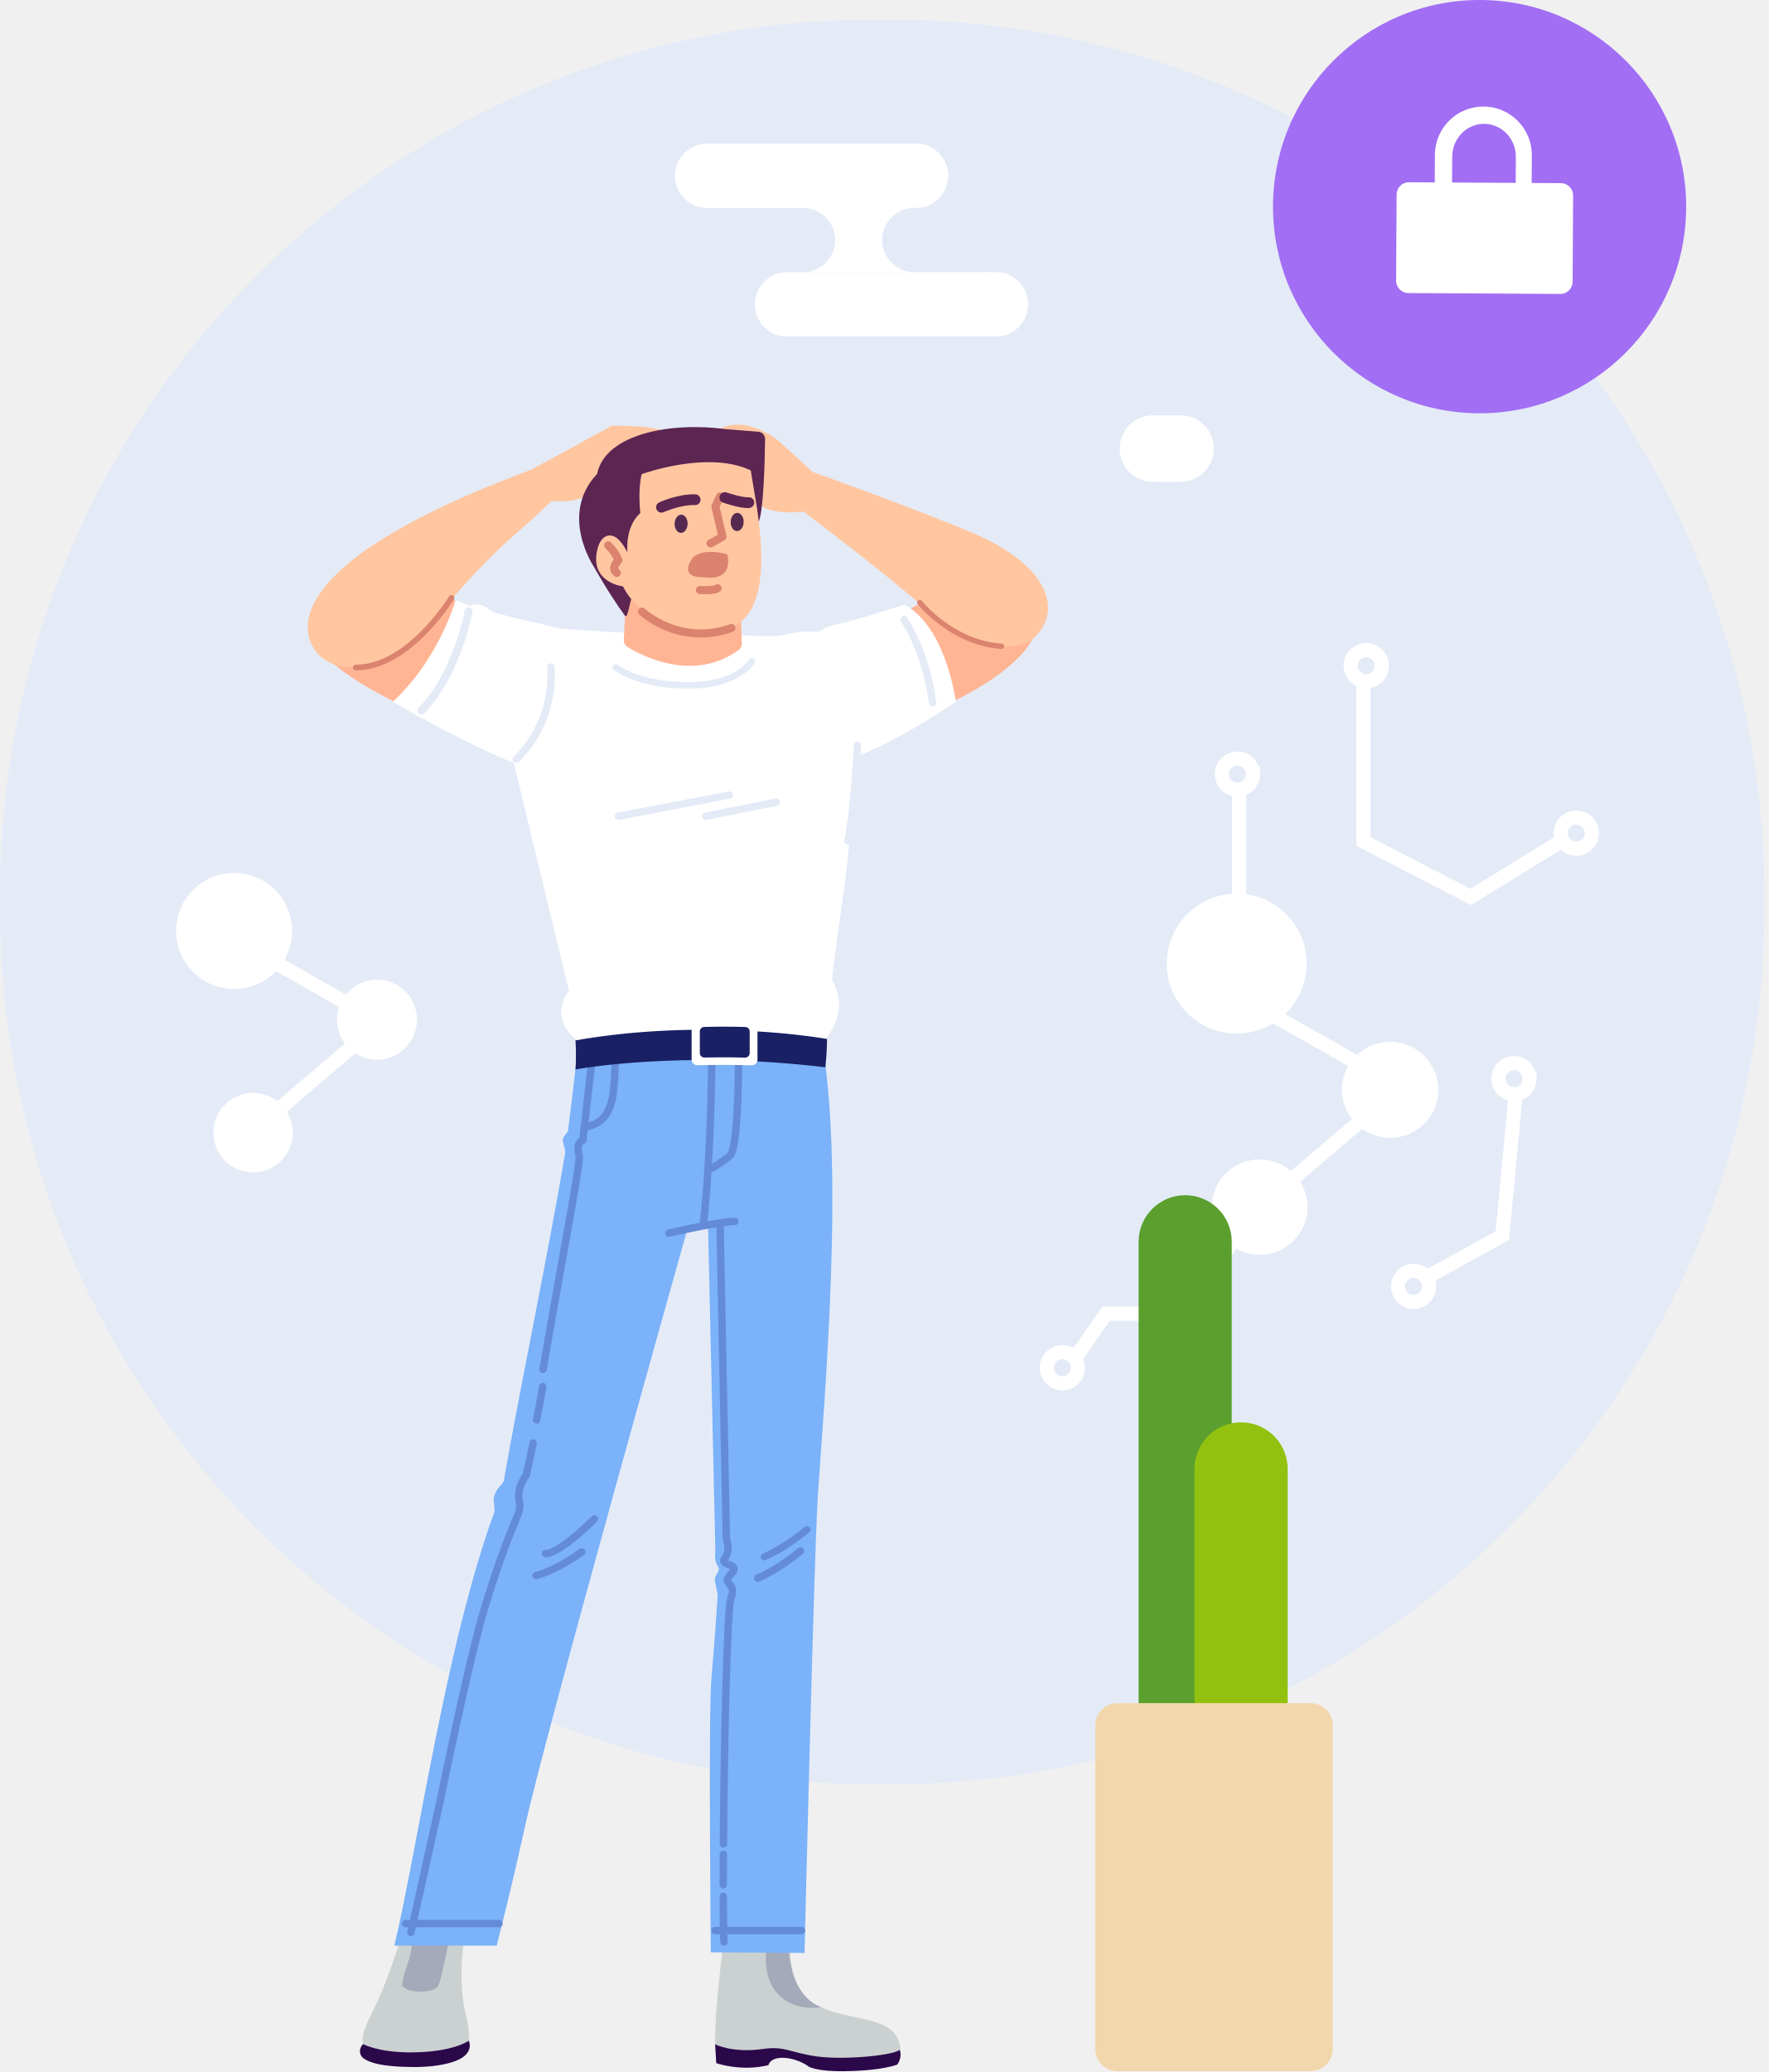
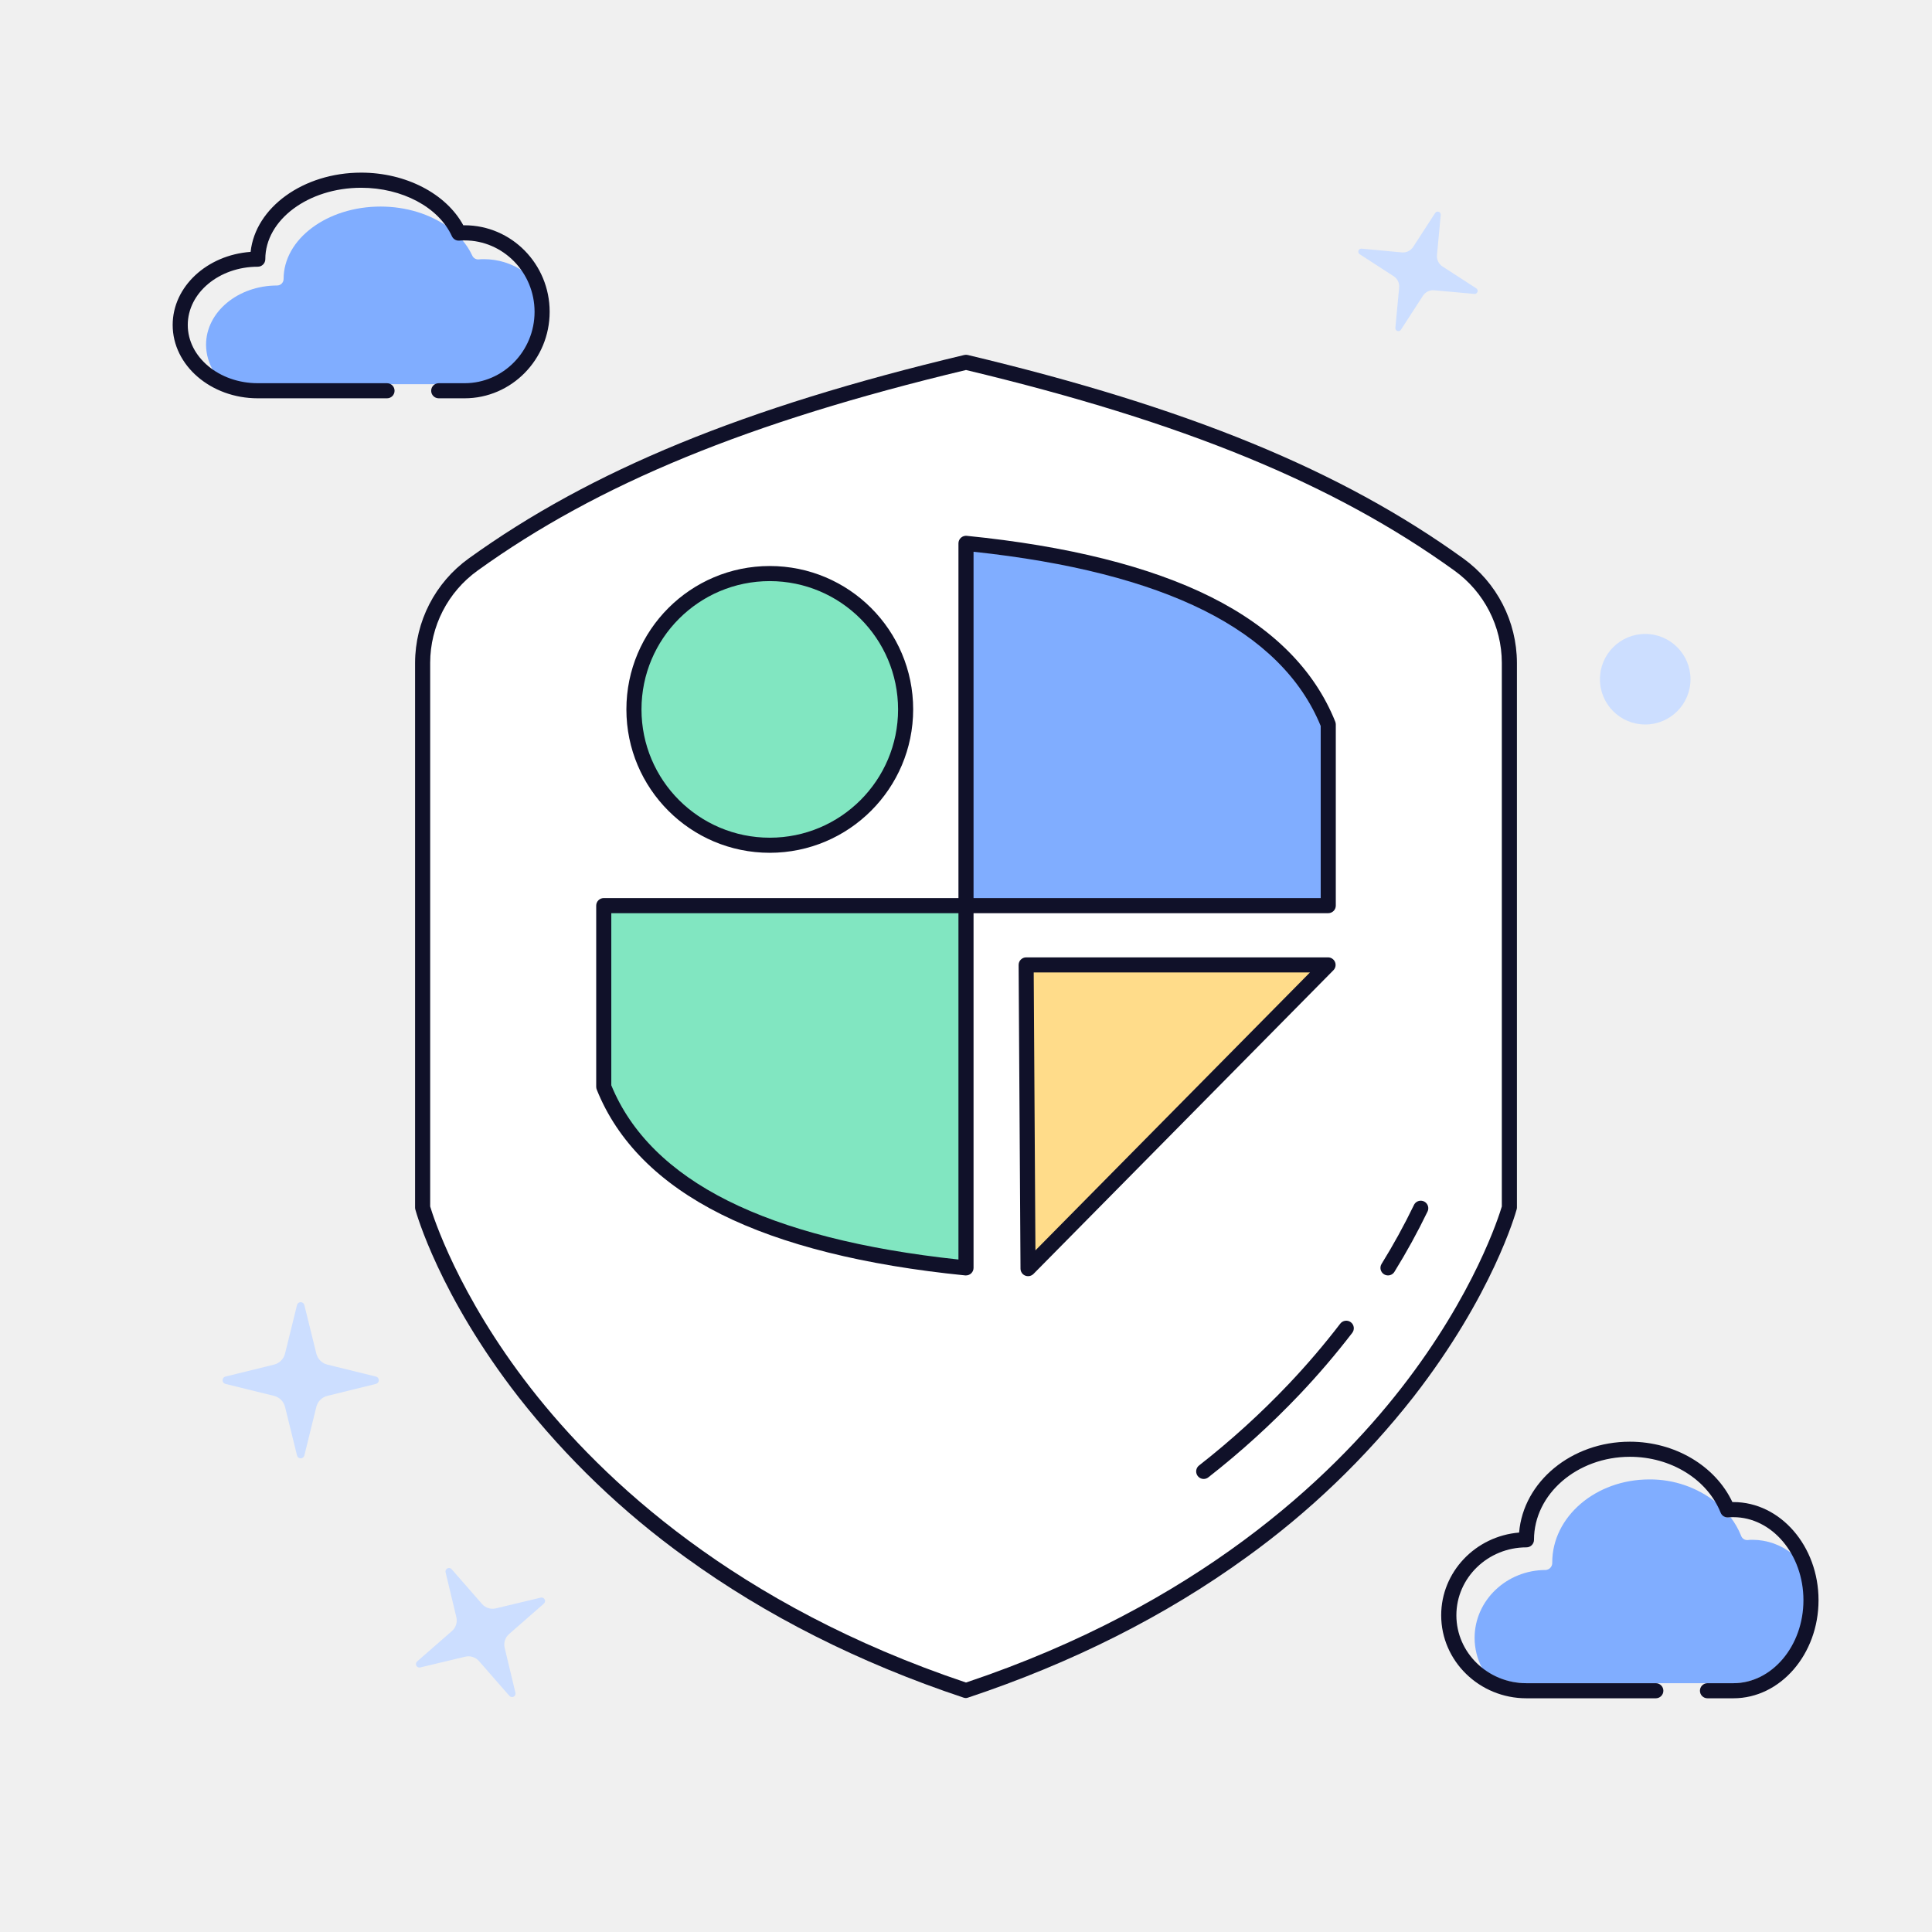
- <svg xmlns="http://www.w3.org/2000/svg" width="251" height="294" fill="none">
-   <g fill="none" fill-rule="evenodd">
-     <path d="M0 129.023v-2.084C0 58.364 55.591 2.774 124.165 2.774h2.085c68.574 0 124.165 55.59 124.165 124.165v2.084c0 68.575-55.59 124.166-124.165 124.166h-2.085C55.591 253.189 0 197.598 0 129.023" fill="#E4EBF7" />
-     <path d="M41.417 132.92a8.231 8.231 0 1 1-16.38-1.65 8.231 8.231 0 0 1 16.38 1.65" fill="#FFF" />
-     <path d="M38.652 136.36l10.425 5.91M49.989 148.505l-12.58 10.73" stroke="#FFF" stroke-width="2" />
-     <path d="M41.536 161.28a5.636 5.636 0 1 1-11.216-1.13 5.636 5.636 0 0 1 11.216 1.13M59.154 145.261a5.677 5.677 0 1 1-11.297-1.138 5.677 5.677 0 0 1 11.297 1.138M100.36 29.516l29.66-.013a4.562 4.562 0 1 0-.004-9.126l-29.66.013a4.563 4.563 0 0 0 .005 9.126M111.705 47.754l29.659-.013a4.563 4.563 0 1 0-.004-9.126l-29.66.013a4.563 4.563 0 1 0 .005 9.126" fill="#FFF" />
-     <path d="M114.066 29.503V29.5l15.698-.007a4.563 4.563 0 1 0 .004 9.126l-15.698.007v-.002a4.562 4.562 0 0 0-.004-9.122M185.405 137.723c-.55 5.455-5.418 9.432-10.873 8.882-5.456-.55-9.432-5.418-8.882-10.873.55-5.455 5.418-9.432 10.873-8.882 5.455.55 9.432 5.418 8.882 10.873" fill="#FFF" />
-     <path d="M180.17 143.772l12.572 7.129M193.841 158.42L178.67 171.36" stroke="#FFF" stroke-width="2" />
-     <path d="M185.55 171.926a6.798 6.798 0 1 1-13.528-1.363 6.798 6.798 0 0 1 13.527 1.363M204.12 155.285a6.848 6.848 0 1 1-13.627-1.375 6.848 6.848 0 0 1 13.626 1.375" fill="#FFF" />
-     <path d="M152.988 194.074a2.21 2.21 0 1 1-4.42 0 2.21 2.21 0 0 1 4.42 0zM225.931 118.217a2.21 2.21 0 1 1-4.421 0 2.21 2.21 0 0 1 4.421 0zM217.09 153.051a2.21 2.21 0 1 1-4.421 0 2.21 2.21 0 0 1 4.42 0zM177.84 109.842a2.21 2.21 0 1 1-4.422 0 2.21 2.21 0 0 1 4.421 0zM196.114 94.454a2.21 2.21 0 1 1-4.421 0 2.21 2.21 0 0 1 4.421 0zM202.844 182.523a2.21 2.21 0 1 1-4.42 0 2.21 2.21 0 0 1 4.42 0z" stroke="#FFF" stroke-width="2" />
-     <path stroke="#FFF" stroke-width="2" d="M215.125 155.262l-1.902 20.075-10.87 5.958M174.601 176.636l-6.322 9.761H156.98l-4.484 6.449M175.874 127.28V111.56M221.51 119.404l-12.77 7.859-15.228-7.86V96.668" />
-     <path d="M180.68 29.32C180.68 13.128 193.806 0 210 0c16.193 0 29.32 13.127 29.32 29.32 0 16.194-13.127 29.322-29.32 29.322-16.193 0-29.32-13.128-29.32-29.321" fill="#A26EF4" />
-     <path d="M221.45 41.706l-21.563-.125a1.744 1.744 0 0 1-1.734-1.754l.071-12.23a1.744 1.744 0 0 1 1.754-1.734l21.562.125c.964.006 1.74.791 1.735 1.755l-.071 12.229a1.744 1.744 0 0 1-1.754 1.734" fill="#FFF" />
-     <path d="M215.106 29.192c-.015 2.577-2.049 4.654-4.543 4.64-2.494-.014-4.504-2.115-4.489-4.693l.04-6.925c.016-2.577 2.05-4.654 4.543-4.64 2.494.015 4.504 2.116 4.49 4.693l-.04 6.925zm-4.53-14.074a6.877 6.877 0 0 0-6.916 6.837l-.043 7.368a6.877 6.877 0 0 0 13.754.08l.042-7.368a6.878 6.878 0 0 0-6.837-6.917zM167.566 68.367h-3.93a4.73 4.73 0 0 1-4.717-4.717 4.73 4.73 0 0 1 4.717-4.717h3.93a4.73 4.73 0 0 1 4.717 4.717 4.73 4.73 0 0 1-4.717 4.717" fill="#FFF" />
-     <path d="M168.214 248.838a6.611 6.611 0 0 1-6.61-6.611v-66.108a6.611 6.611 0 0 1 13.221 0v66.108a6.611 6.611 0 0 1-6.61 6.61" fill="#5BA02E" />
-     <path d="M176.147 248.176a6.611 6.611 0 0 1-6.61-6.61v-33.054a6.611 6.611 0 1 1 13.221 0v33.053a6.611 6.611 0 0 1-6.61 6.611" fill="#92C110" />
-     <path d="M185.994 293.89h-27.376a3.17 3.17 0 0 1-3.17-3.17v-45.887a3.17 3.17 0 0 1 3.17-3.17h27.376a3.17 3.17 0 0 1 3.17 3.17v45.886a3.17 3.17 0 0 1-3.17 3.17" fill="#F2D7AD" />
-     <path d="M81.972 147.673s6.377-.927 17.566-1.28c11.729-.371 17.57 1.086 17.57 1.086s3.697-3.855.968-8.424c1.278-12.077 5.982-32.827.335-48.273-1.116-1.339-3.743-1.512-7.536-.62-1.337.315-7.147-.149-7.983-.1l-15.311-.347s-3.487-.17-8.035-.508c-1.512-.113-4.227-1.683-5.458-.338-.406.443-2.425 5.669-1.97 16.077l8.635 35.642s-3.141 3.61 1.219 7.085" fill="#FFF" />
-     <path d="M75.768 73.325l-.9-6.397 11.982-6.52s7.302-.118 8.038 1.205c.737 1.324-5.616.993-5.616.993s-1.836 1.388-2.615 2.5c-1.654 2.363-.986 6.471-8.318 5.986-1.708.284-2.57 2.233-2.57 2.233" fill="#FFC6A0" />
-     <path d="M52.44 77.672s14.217 9.406 24.973 14.444c1.061.497-2.094 16.183-11.892 11.811-7.436-3.318-20.162-8.44-21.482-14.496-.71-3.258 2.543-7.643 8.401-11.76M141.862 80.113s-6.693 2.999-13.844 6.876c-3.894 2.11-10.137 4.704-12.33 7.988-6.224 9.314 3.536 11.22 12.947 7.503 6.71-2.651 28.999-12.127 13.227-22.367" fill="#FFB594" />
-     <path d="M76.166 66.36l3.06 3.881s-2.783 2.67-6.31 5.747c-7.103 6.195-12.803 14.296-15.995 16.44-3.966 2.662-9.754 3.314-12.177-.118-3.553-5.032.464-14.628 31.422-25.95" fill="#FFC6A0" />
-     <path d="M64.674 85.116s-2.34 8.413-8.912 14.447c.652.548 18.586 10.51 22.144 10.056 5.238-.669 6.417-18.968 1.145-20.531-.702-.208-5.901-1.286-8.853-2.167-.87-.26-1.611-1.71-3.545-.936l-1.98-.869zM128.362 85.826s5.318 1.956 7.325 13.734c-.546.274-17.55 12.35-21.829 7.805-6.534-6.94-.766-17.393 4.275-18.61 4.646-1.121 5.03-1.37 10.23-2.929" fill="#FFF" />
-     <path d="M78.18 94.656s.911 7.41-4.914 13.078" stroke="#E4EBF7" stroke-width="1.051" stroke-linecap="round" stroke-linejoin="round" />
-     <path d="M87.397 94.68s3.124 2.572 10.263 2.572c7.14 0 9.074-3.437 9.074-3.437" stroke="#E4EBF7" stroke-width=".932" stroke-linecap="round" stroke-linejoin="round" />
-     <path d="M117.184 68.639l-6.781-6.177s-5.355-4.314-9.223-.893c-3.867 3.422 4.463 2.083 5.653 4.165 1.19 2.082.848 1.143-2.083.446-5.603-1.331-2.082.893 2.975 5.355 2.091 1.845 6.992.955 6.992.955l2.467-3.851z" fill="#FFC6A0" />
-     <path d="M105.282 91.315l-.297-10.937-15.918-.027-.53 10.45c-.026.403.17.788.515.999 2.049 1.251 9.387 5.093 15.799.424.287-.21.443-.554.431-.91" fill="#FFB594" />
-     <path d="M107.573 74.24c.817-1.147.982-9.118 1.015-11.928a1.046 1.046 0 0 0-.965-1.055l-4.62-.365c-7.71-1.044-17.071.624-18.253 6.346-5.482 5.813-.421 13.244-.421 13.244s1.963 3.566 4.305 6.791c.756 1.041.398-3.731 3.04-5.929 5.524-4.594 15.899-7.103 15.899-7.103" fill="#5C2552" />
-     <path d="M88.426 83.206s2.685 6.202 11.602 6.522c7.82.28 8.973-7.008 7.434-17.505l-.909-5.483c-6.118-2.897-15.478.54-15.478.54s-.576 2.044-.19 5.504c-2.276 2.066-1.824 5.618-1.824 5.618s-.905-1.922-1.98-2.321c-.86-.32-1.897.089-2.322 1.98-1.04 4.632 3.667 5.145 3.667 5.145" fill="#FFC6A0" />
-     <path stroke="#DB836E" stroke-width="1.145" stroke-linecap="round" stroke-linejoin="round" d="M100.843 77.099l1.701-.928-1.015-4.324.674-1.406" />
-     <path d="M105.546 74.092c-.022.713-.452 1.279-.96 1.263-.51-.016-.904-.607-.882-1.32.021-.713.452-1.278.96-1.263.51.016.904.607.882 1.32M97.592 74.349c-.022.713-.452 1.278-.961 1.263-.509-.016-.904-.607-.882-1.32.022-.713.452-1.279.961-1.263.51.016.904.606.882 1.32" fill="#552950" />
-     <path d="M91.132 86.786s5.269 4.957 12.679 2.327" stroke="#DB836E" stroke-width="1.145" stroke-linecap="round" stroke-linejoin="round" />
-     <path d="M99.776 81.903s-3.592.232-1.44-2.79c1.59-1.496 4.897-.46 4.897-.46s1.156 3.906-3.457 3.25" fill="#DB836E" />
-     <path d="M102.88 70.6s2.483.84 3.402.715M93.883 71.975s2.492-1.144 4.778-1.073" stroke="#5C2552" stroke-width="1.526" stroke-linecap="round" stroke-linejoin="round" />
-     <path d="M86.32 77.374s.961.879 1.458 2.106c-.377.48-1.033 1.152-.236 1.809M99.337 83.719s1.911.151 2.509-.254" stroke="#DB836E" stroke-width="1.145" stroke-linecap="round" stroke-linejoin="round" />
-     <path d="M87.782 115.821l15.73-3.012M100.165 115.821l10.04-2.008" stroke="#E4EBF7" stroke-width="1.051" stroke-linecap="round" stroke-linejoin="round" />
-     <path d="M66.508 86.763s-1.598 8.83-6.697 14.078" stroke="#E4EBF7" stroke-width="1.114" stroke-linecap="round" stroke-linejoin="round" />
-     <path d="M128.31 87.934s3.013 4.121 4.06 11.785" stroke="#E4EBF7" stroke-width="1.051" stroke-linecap="round" stroke-linejoin="round" />
-     <path d="M64.09 84.816s-6.03 9.912-13.607 9.903" stroke="#DB836E" stroke-width=".795" stroke-linecap="round" stroke-linejoin="round" />
-     <path d="M112.366 65.909l-.142 5.32s5.993 4.472 11.945 9.202c4.482 3.562 8.888 7.455 10.985 8.662 4.804 2.766 8.9 3.355 11.076 1.808 4.071-2.894 4.373-9.878-8.136-15.263-4.271-1.838-16.144-6.36-25.728-9.73" fill="#FFC6A0" />
-     <path d="M130.532 85.488s4.588 5.757 11.619 6.214" stroke="#DB836E" stroke-width=".75" stroke-linecap="round" stroke-linejoin="round" />
-     <path d="M121.708 105.73s-.393 8.564-1.34 13.612" stroke="#E4EBF7" stroke-width="1.051" stroke-linecap="round" stroke-linejoin="round" />
-     <path d="M115.784 161.512s-3.57-1.488-2.678-7.14" stroke="#648BD8" stroke-width="1.051" stroke-linecap="round" stroke-linejoin="round" />
-     <path d="M101.52 290.246s4.326 2.057 7.408 1.03c2.842-.948 4.564.673 7.132 1.186 2.57.514 6.925 1.108 11.772-1.269-.104-5.551-6.939-4.01-12.048-6.763-2.582-1.39-3.812-4.757-3.625-8.863h-9.471s-1.402 10.596-1.169 14.68" fill="#CBD1D1" />
-     <path d="M101.496 290.073s2.447 1.281 6.809.658c3.081-.44 3.74.485 7.479 1.039 3.739.554 10.802-.07 11.91-.9.415 1.108-.347 2.077-.347 2.077s-1.523.608-4.847.831c-2.045.137-5.843.293-7.663-.507-1.8-1.385-5.286-1.917-5.77-.243-3.947.958-7.41-.288-7.41-.288l-.16-2.667z" fill="#2B0849" />
-     <path d="M108.824 276.19h3.116s-.103 6.751 4.57 8.62c-4.673.624-8.62-2.32-7.686-8.62" fill="#A4AABA" />
-     <path d="M57.65 272.52s-2.122 7.47-4.518 12.396c-1.811 3.724-4.255 7.548 5.505 7.548 6.698 0 9.02-.483 7.479-6.648-1.541-6.164.268-13.296.268-13.296H57.65z" fill="#CBD1D1" />
-     <path d="M51.54 290.04s2.111 1.178 6.682 1.178c6.128 0 8.31-1.662 8.31-1.662s.605 1.122-.624 2.18c-1 .862-3.624 1.603-7.444 1.559-4.177-.049-5.876-.57-6.786-1.177-.831-.554-.692-1.593-.138-2.078" fill="#2B0849" />
-     <path d="M58.533 274.438s.034 1.529-.315 2.95c-.352 1.431-1.087 3.127-1.139 4.17-.058 1.16 4.57 1.592 5.194.035.623-1.559 1.303-6.475 1.927-7.306.622-.831-4.94-2.135-5.667.15" fill="#A4AABA" />
-     <path d="M100.885 277.015l13.306.092s1.291-54.228 1.843-64.056c.552-9.828 3.756-43.13.997-62.788l-12.48-.64-22.725.776s-.433 3.944-1.19 9.921c-.062.493-.677.838-.744 1.358-.075.582.42 1.347.318 1.956-2.35 14.003-6.343 32.926-8.697 46.425-.116.663-1.227 1.004-1.45 2.677-.04.3.21 1.516.112 1.785-6.836 18.643-10.89 47.584-14.2 61.551l14.528-.014s2.185-8.524 4.008-16.878c2.796-12.817 22.987-84.553 22.987-84.553l3-.517 1.037 46.1s-.223 1.228.334 2.008c.558.782-.556 1.117-.39 2.233l.39 1.784s-.446 7.14-.892 11.826c-.446 4.685-.092 38.954-.092 38.954" fill="#7BB2F9" />
-     <path d="M77.438 220.434c1.146.094 4.016-2.008 6.916-4.91M107.55 223.931s2.758-1.103 6.069-3.862" stroke="#648BD8" stroke-width="1.051" stroke-linecap="round" stroke-linejoin="round" />
-     <path d="M108.459 220.905s2.759-1.104 6.07-3.863" stroke="#648BD8" stroke-linecap="round" stroke-linejoin="round" />
-     <path d="M76.099 223.557s2.608-.587 6.47-3.346M87.33 150.82c-.27 3.088.297 8.478-4.315 9.073M104.829 149.075s.11 13.936-1.286 14.983c-2.207 1.655-2.975 1.934-2.975 1.934M101.014 149.63s.035 12.81-1.19 24.245M94.93 174.965s7.174-1.655 9.38-1.655M75.671 204.754c-.316 1.55-.64 3.067-.973 4.535 0 0-1.45 1.822-1.003 3.756.446 1.934-.943 2.034-4.96 15.273-1.686 5.559-4.464 18.49-6.313 27.447-.078.38-4.018 18.06-4.093 18.423M77.043 196.743a313.269 313.269 0 0 1-.877 4.729M83.908 151.414l-1.19 10.413s-1.091.148-.496 2.23c.111 1.34-2.66 15.692-5.153 30.267M57.58 272.94h13.238" stroke="#648BD8" stroke-width="1.051" stroke-linecap="round" stroke-linejoin="round" />
-     <path d="M117.377 147.423s-16.955-3.087-35.7.199c.157 2.501-.002 4.128-.002 4.128s14.607-2.802 35.476-.31c.251-2.342.226-4.017.226-4.017" fill="#192064" />
-     <path d="M107.511 150.353l.004-4.885a.807.807 0 0 0-.774-.81c-2.428-.092-5.04-.108-7.795-.014a.814.814 0 0 0-.784.81l-.003 4.88c0 .456.371.82.827.808a140.76 140.76 0 0 1 7.688.017.81.81 0 0 0 .837-.806" fill="#FFF" />
-     <path d="M106.402 149.426l.002-3.06a.64.64 0 0 0-.616-.643 94.135 94.135 0 0 0-5.834-.009.647.647 0 0 0-.626.643l-.001 3.056c0 .36.291.648.651.64 1.78-.04 3.708-.041 5.762.012.36.009.662-.279.662-.64" fill="#192064" />
-     <path d="M101.485 273.933h12.272M102.652 269.075c.006 3.368.04 5.759.11 6.47M102.667 263.125c-.009 1.53-.015 2.98-.016 4.313M102.204 174.024l.893 44.402s.669 1.561-.224 2.677c-.892 1.116 2.455.67.893 2.231-1.562 1.562.893 1.116 0 3.347-.592 1.48-.988 20.987-1.09 34.956" stroke="#648BD8" stroke-width="1.051" stroke-linecap="round" stroke-linejoin="round" />
+ <svg xmlns="http://www.w3.org/2000/svg" viewBox="0 0 1024 1024">
+   <defs>
+     <style>.cls-1{fill:none;}.cls-2{fill:#ccdeff;}.cls-3{fill:#80adff;}.cls-4{fill:#101129;}.cls-5{fill:#fff;}.cls-6{fill:#81e6c1;}.cls-7{fill:#ffdc8a;}</style>
+   </defs>
+   <g id="图层_2">
+     <g id="缺省页">
+       <g id="权限不够">
+         <rect height="1024" width="1024" class="cls-1" />
+         <path d="M161.31,691.68l6.35,25.74a8,8,0,0,0,5.85,5.85l25.74,6.34a2,2,0,0,1,0,3.89l-25.74,6.34a8,8,0,0,0-5.85,5.85l-6.35,25.75a2,2,0,0,1-3.88,0l-6.35-25.75a8,8,0,0,0-5.85-5.85l-25.74-6.34a2,2,0,0,1,0-3.89l25.74-6.34a8,8,0,0,0,5.85-5.85l6.35-25.74A2,2,0,0,1,161.31,691.68Z" class="cls-2" />
+         <path d="M763.62,113.94l-2,21.28a6.46,6.46,0,0,0,2.92,6l17.93,11.62a1.61,1.61,0,0,1-1,2.95l-21.28-1.94a6.46,6.46,0,0,0-6,2.91l-11.61,17.93a1.61,1.61,0,0,1-3-1l2-21.28a6.43,6.43,0,0,0-2.91-6l-17.93-11.62a1.61,1.61,0,0,1,1-3l21.27,2a6.47,6.47,0,0,0,6-2.92l11.62-17.93A1.61,1.61,0,0,1,763.62,113.94Z" class="cls-2" />
+         <path d="M239.36,831.69l16.13,18.46a7.39,7.39,0,0,0,7.29,2.32l23.84-5.7a1.85,1.85,0,0,1,1.64,3.19l-18.45,16.13a7.39,7.39,0,0,0-2.33,7.29l5.71,23.83a1.85,1.85,0,0,1-3.19,1.65l-16.13-18.45a7.4,7.4,0,0,0-7.29-2.33l-23.84,5.7a1.85,1.85,0,0,1-1.65-3.19l18.46-16.13a7.41,7.41,0,0,0,2.33-7.29l-5.71-23.83A1.85,1.85,0,0,1,239.36,831.69Z" class="cls-2" />
+         <circle r="24" cy="360" cx="872" class="cls-2" />
+         <path d="M246.23,203.62c20.78,0,37.68-17.21,37.68-38.36a38.58,38.58,0,0,0-6.41-21.37,37,37,0,0,0-21-6.52c-.85,0-1.75,0-2.82.12a3.42,3.42,0,0,1-3.36-2,35.63,35.63,0,0,0-5.57-8.54l-1.35.08a3.4,3.4,0,0,1-3.36-2,34,34,0,0,0-2.68-4.77c-9.37-6.76-22.05-10.78-35.67-10.78-28.33,0-51.38,17.21-51.38,38.36a3.45,3.45,0,0,1-3.42,3.48c-20.78,0-37.68,14.08-37.68,31.39a27.08,27.08,0,0,0,4.06,14.15,42.5,42.5,0,0,0,23.34,6.77Z" class="cls-3" />
+         <path d="M246.23,211.11h-13.7a4,4,0,1,1,0-8h13.7c20.46,0,37.1-17,37.1-37.85s-16.64-37.84-37.1-37.84c-.83,0-1.71,0-2.77.11a4,4,0,0,1-3.94-2.32c-7-15.37-26.37-25.69-48.09-25.69-28,0-50.81,17-50.81,37.85a4,4,0,0,1-4,4c-20.46,0-37.1,13.84-37.1,30.87s16.64,30.87,37.1,30.87h68.51a4,4,0,0,1,0,8H136.62c-24.87,0-45.1-17.44-45.1-38.87,0-20.34,18.21-37.07,41.31-38.74,2.52-23.48,27.84-42,58.6-42,23.66,0,45,11.11,54.13,27.9h.67c24.87,0,45.1,20.56,45.1,45.84S271.1,211.11,246.23,211.11Z" class="cls-4" />
+         <path d="M918.73,892.13c20.79,0,37.71-19.74,37.71-44A49.13,49.13,0,0,0,950,823.61a33.87,33.87,0,0,0-21-7.48c-.85,0-1.74,0-2.82.14a3.39,3.39,0,0,1-3.36-2.3,42.07,42.07,0,0,0-5.58-9.8l-1.35.1a3.39,3.39,0,0,1-3.36-2.3,42,42,0,0,0-2.68-5.47,56.18,56.18,0,0,0-35.71-12.37c-28.35,0-51.42,19.74-51.42,44a3.75,3.75,0,0,1-3.43,4c-20.8,0-37.72,16.15-37.72,36a34.5,34.5,0,0,0,4.07,16.23A38.64,38.64,0,0,0,809,892.13Z" class="cls-3" />
+         <path d="M918.73,900.13H905a4,4,0,0,1,0-8h13.72c20.48,0,37.14-19.74,37.14-44s-16.66-44-37.14-44c-.81,0-1.68,0-2.74.13a4,4,0,0,1-4-2.5c-7.09-17.72-26.41-29.63-48.07-29.63-28,0-50.86,19.74-50.86,44a4,4,0,0,1-4,4c-20.48,0-37.14,16.15-37.14,36s16.66,36,37.14,36h68.57a4,4,0,0,1,0,8H809c-24.89,0-45.14-19.74-45.14-44,0-23,18.2-41.94,41.3-43.84,2.23-26.89,27.71-48.16,58.7-48.16,23.82,0,45.26,12.75,54.34,32h.52c24.89,0,45.14,23.33,45.14,52S943.62,900.13,918.73,900.13Z" class="cls-4" />
+         <path d="M512,192c-119.56,28.52-198.83,62.22-261.24,107.2A64.2,64.2,0,0,0,224,351.26V640s48,176,288,256c240-80,288-256,288-256V351.26a64.2,64.2,0,0,0-26.76-52.06C710.83,254.22,631.56,220.52,512,192Z" class="cls-5" />
+         <path d="M512,900a4,4,0,0,1-1.27-.21C455.6,881.42,406,856.42,363.4,825.49a436.88,436.88,0,0,1-88.56-85c-42-54-54.2-97.58-54.7-99.41a4.09,4.09,0,0,1-.14-1V351.26A68.37,68.37,0,0,1,248.42,296c64.84-46.73,145.84-80,262.65-107.85a3.9,3.9,0,0,1,1.86,0C629.74,216,710.74,249.23,775.58,296A68.37,68.37,0,0,1,804,351.26V640a4.09,4.09,0,0,1-.14,1c-.5,1.83-12.69,45.4-54.7,99.41a436.88,436.88,0,0,1-88.56,85c-42.63,30.93-92.2,55.93-147.34,74.3A3.87,3.87,0,0,1,512,900ZM228,639.43c1.47,4.94,14.6,46.65,53.42,96.45C319.27,784.43,390,850.81,512,891.78c122.25-41,193-107.57,230.84-156.24,38.7-49.74,51.7-91.18,53.16-96.1V351.26a60.35,60.35,0,0,0-25.1-48.81c-63.78-46-143.65-78.78-258.9-106.34-115.25,27.56-195.12,60.38-258.9,106.34A60.35,60.35,0,0,0,228,351.26Z" class="cls-4" />
+         <path d="M735.66,676a4,4,0,0,1-2.1-.6,4,4,0,0,1-1.3-5.5,340.65,340.65,0,0,0,17.09-31.08,4,4,0,1,1,7.2,3.47,349,349,0,0,1-17.48,31.81A4,4,0,0,1,735.66,676Z" class="cls-4" />
+         <path d="M638,783.88a4,4,0,0,1-2.47-7.15A436.76,436.76,0,0,0,683.1,733.5a406.76,406.76,0,0,0,27.27-31.94,4,4,0,0,1,6.35,4.88A414.6,414.6,0,0,1,688.9,739a444,444,0,0,1-48.43,44A4,4,0,0,1,638,783.88Z" class="cls-4" />
+         <path d="M704,480H512V288q160,16,192,96Z" class="cls-3" />
+         <path d="M704,484H512a4,4,0,0,1-4-4V288a4,4,0,0,1,4.4-4c53.57,5.36,97.1,16.26,129.39,32.4,32.75,16.38,54.93,38.62,65.92,66.09A4,4,0,0,1,708,384v96A4,4,0,0,1,704,484Zm-188-8H700V384.78c-10.34-25.28-31.13-45.87-61.79-61.2S566.58,297.84,516,292.44Z" class="cls-4" />
+         <path d="M320,480H512V672q-160-16-192-96Z" class="cls-6" />
+         <path d="M512,676l-.4,0c-53.57-5.36-97.1-16.26-129.39-32.4-32.75-16.38-54.93-38.62-65.92-66.09A4,4,0,0,1,316,576V480a4,4,0,0,1,4-4H512a4,4,0,0,1,4,4V672a4,4,0,0,1-4,4ZM324,575.22c10.34,25.28,31.13,45.87,61.79,61.2S457.42,662.16,508,667.57V484H324Z" class="cls-4" />
+         <rect rx="72" height="144" width="144" y="304" x="336" class="cls-6" />
+         <path d="M408,452a76,76,0,1,1,76-76A76.08,76.08,0,0,1,408,452Zm0-144a68,68,0,1,0,68,68A68.07,68.07,0,0,0,408,308Z" class="cls-4" />
+         <polygon points="544.89 672.4 703.89 511.4 543.89 511.4 544.89 672.4" class="cls-7" />
+         <path d="M544.89,676.4a4.12,4.12,0,0,1-1.5-.29,4,4,0,0,1-2.5-3.68l-1-161a4,4,0,0,1,4-4h160a4,4,0,0,1,2.85,6.81l-159,161A4,4,0,0,1,544.89,676.4Zm3-161,.91,147.32L694.32,515.4Z" class="cls-4" />
+       </g>
+     </g>
  </g>
</svg>
